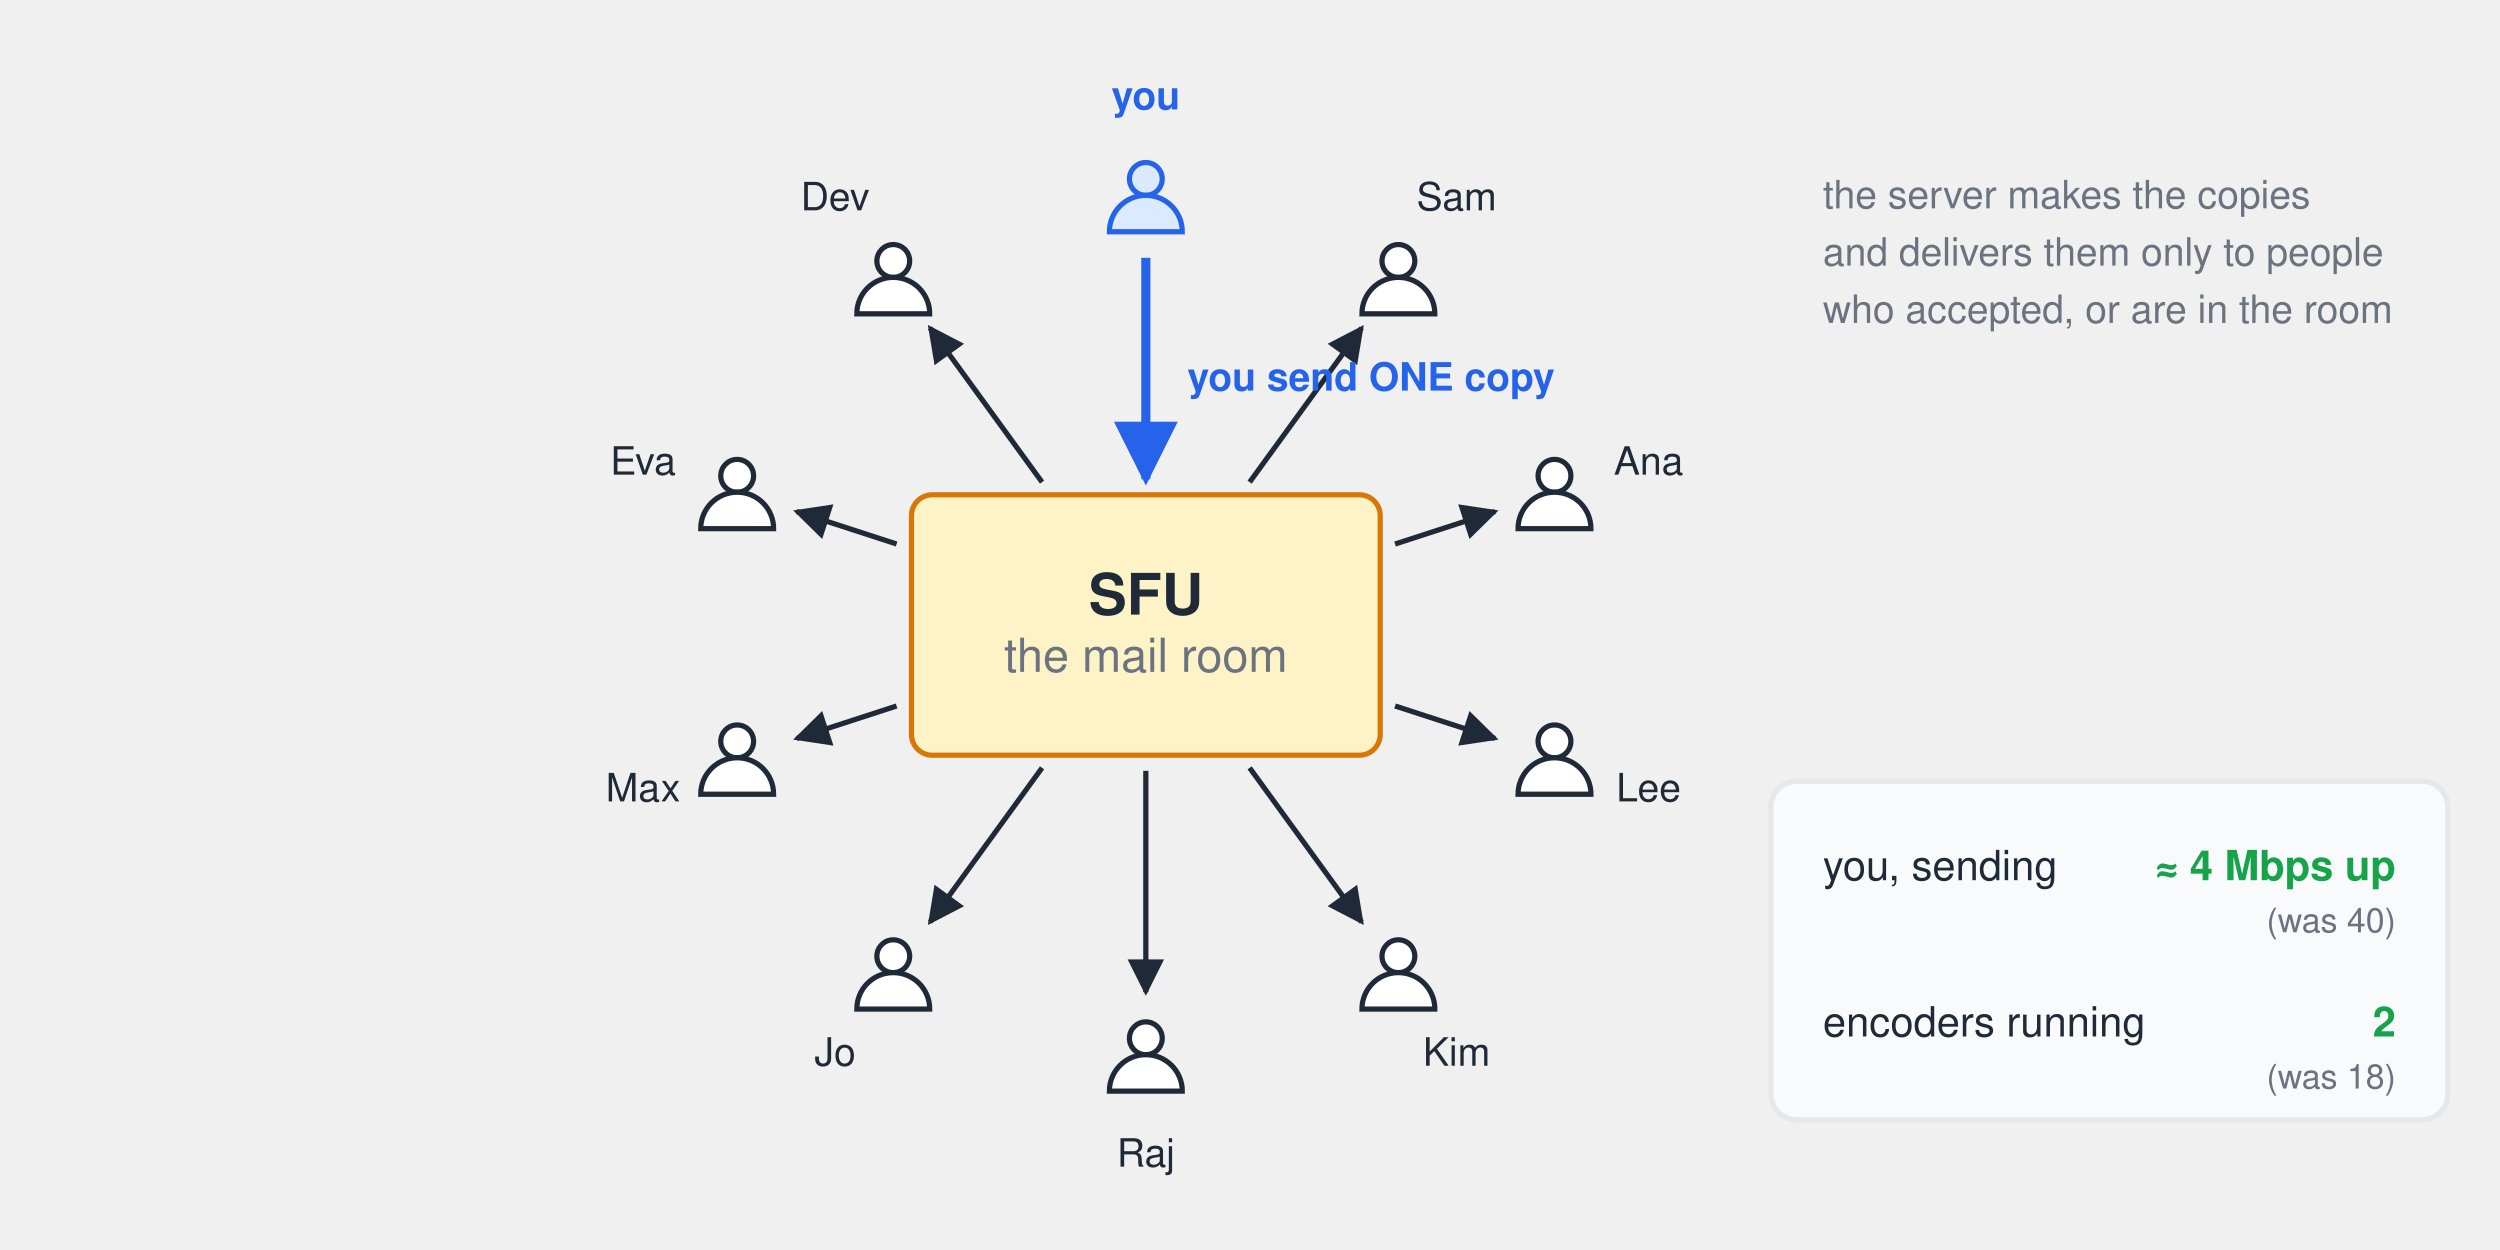
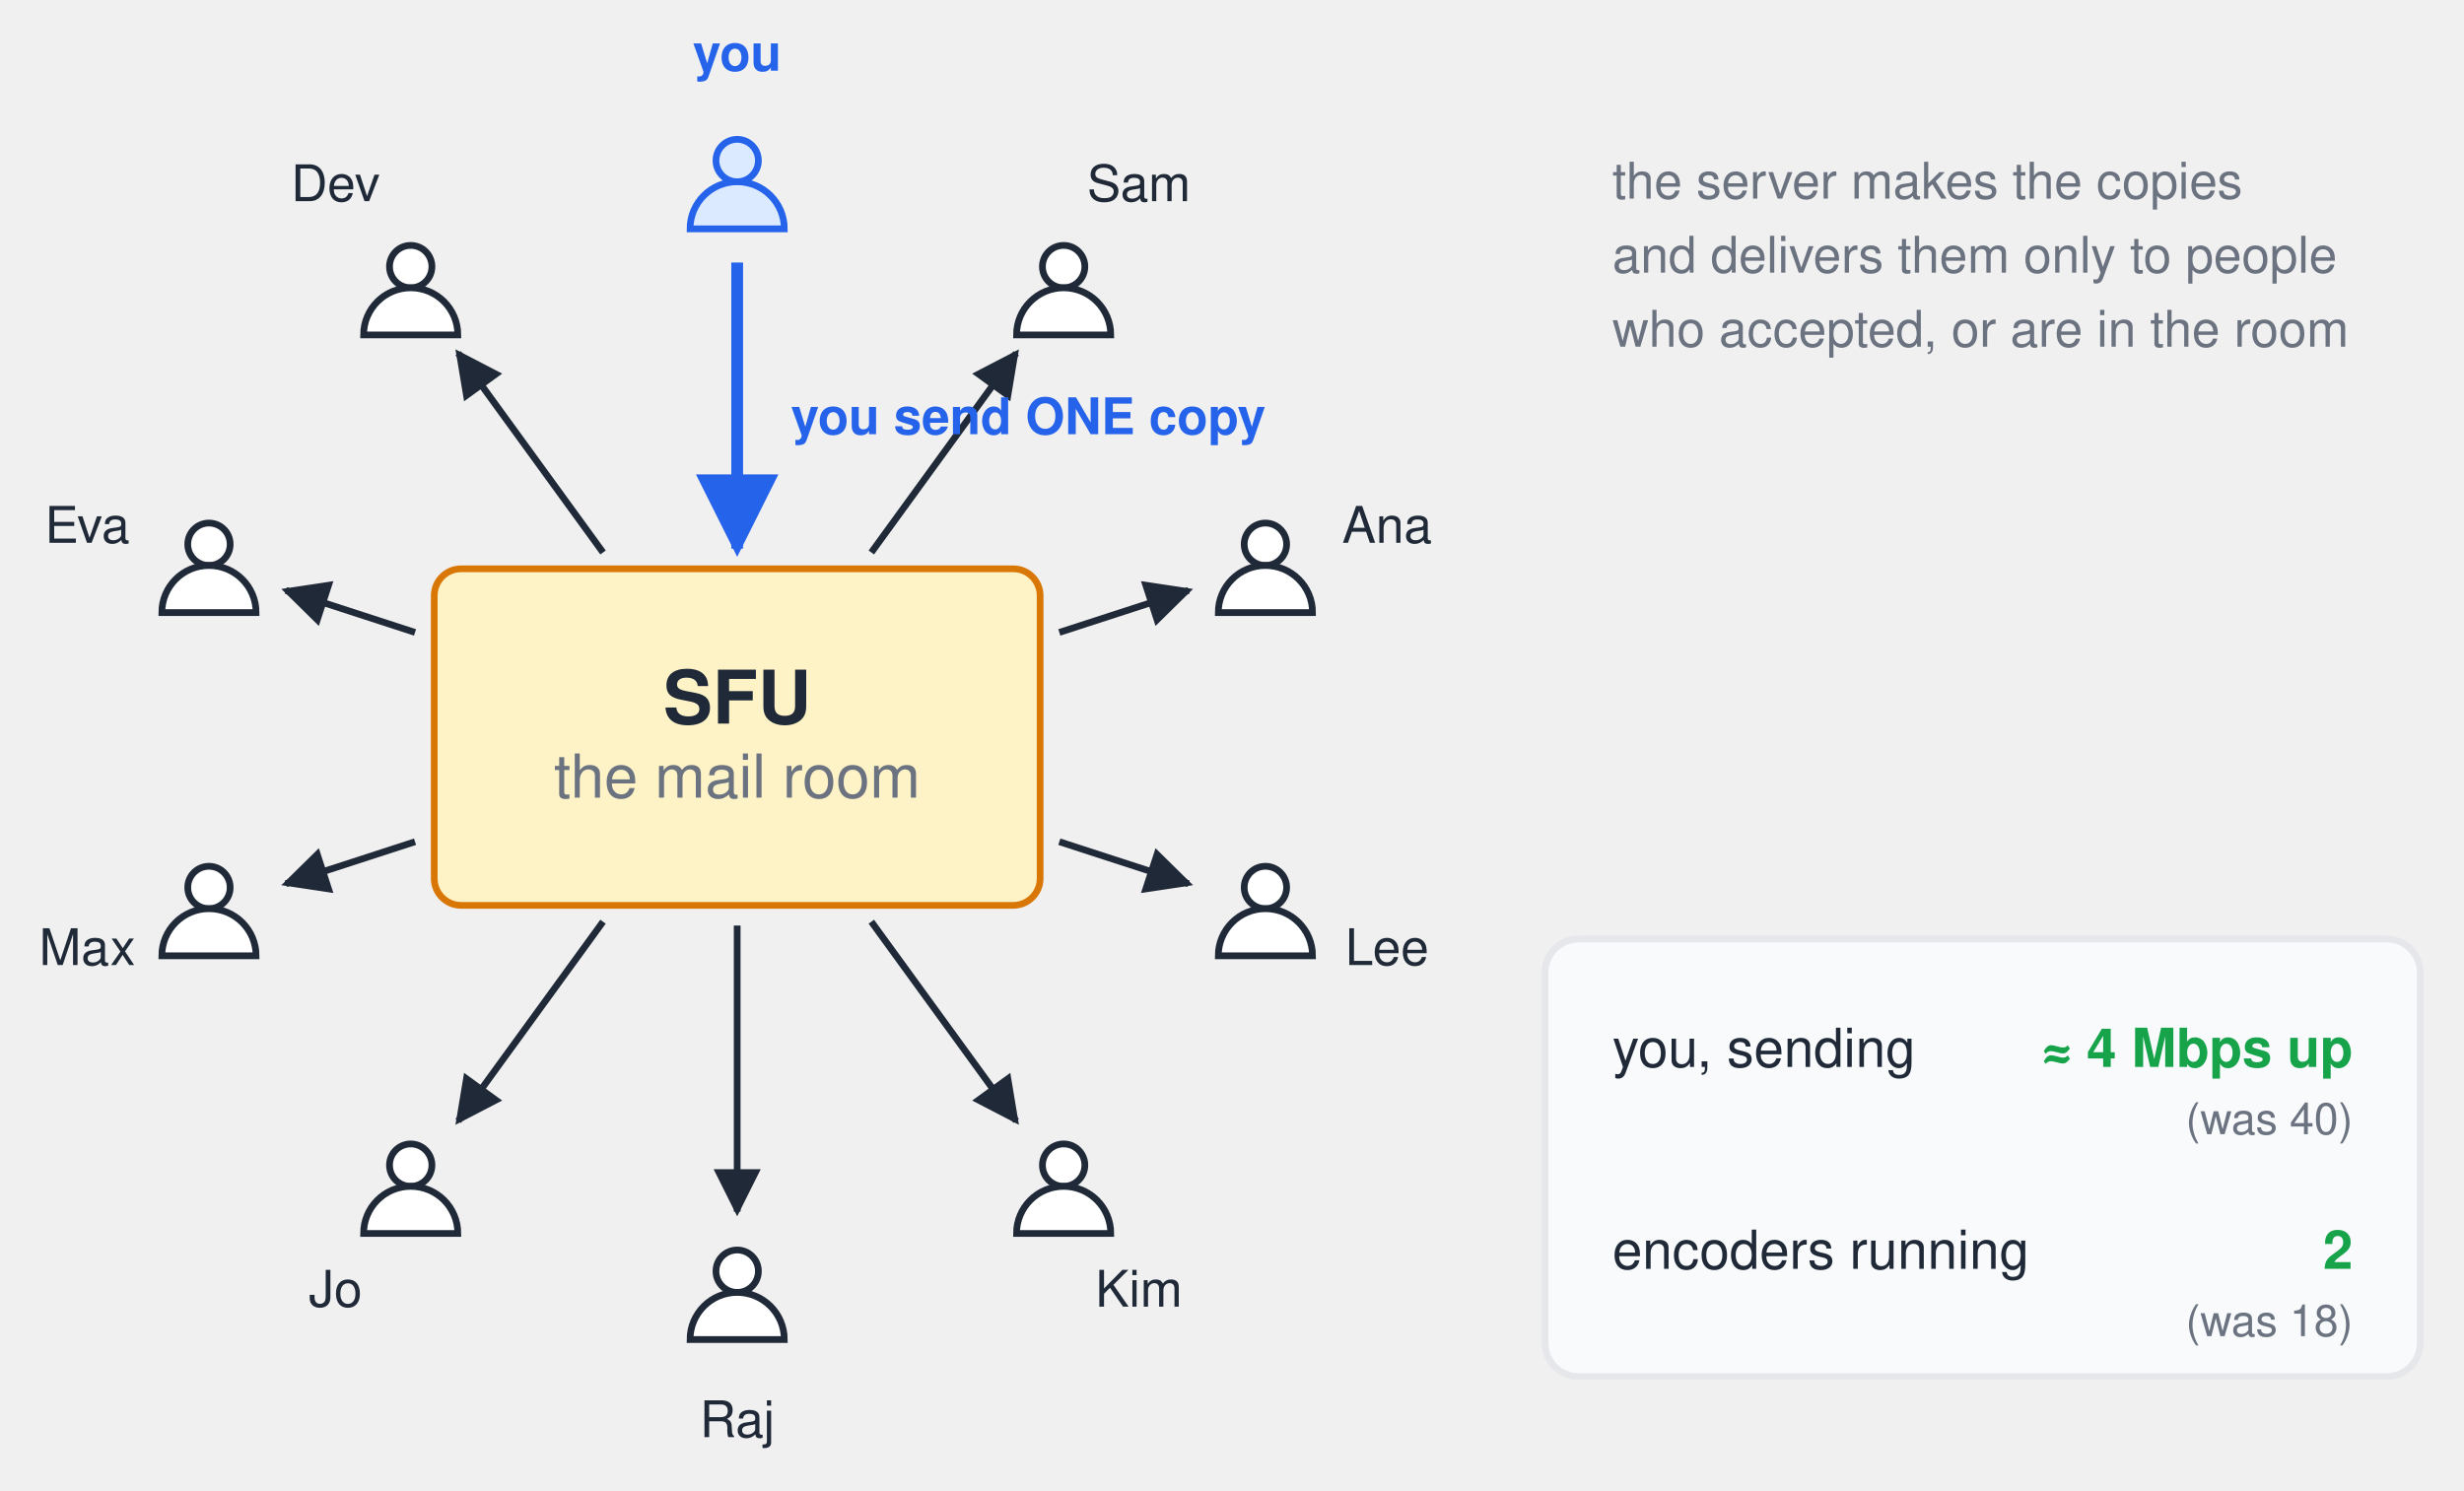
- <svg xmlns="http://www.w3.org/2000/svg" viewBox="0 0 960 480" width="960" height="480" font-family="Helvetica Neue, Helvetica, Arial, sans-serif">
+ <svg xmlns="http://www.w3.org/2000/svg" viewBox="221 21 732 443" width="732" height="443" font-family="Helvetica Neue, Helvetica, Arial, sans-serif">
  <defs>
    <marker id="arr" viewBox="0 0 10 10" refX="9" refY="5" markerWidth="7" markerHeight="7" orient="auto-start-reverse">
      <path d="M0 0L10 5L0 10z" fill="#1f2937" />
    </marker>
    <marker id="arrb" viewBox="0 0 10 10" refX="9" refY="5" markerWidth="7" markerHeight="7" orient="auto-start-reverse">
      <path d="M0 0L10 5L0 10z" fill="#2563eb" />
    </marker>
    <marker id="arrr" viewBox="0 0 10 10" refX="9" refY="5" markerWidth="7" markerHeight="7" orient="auto-start-reverse">
      <path d="M0 0L10 5L0 10z" fill="#dc2626" />
    </marker>
    <marker id="arrg" viewBox="0 0 10 10" refX="9" refY="5" markerWidth="7" markerHeight="7" orient="auto-start-reverse">
      <path d="M0 0L10 5L0 10z" fill="#16a34a" />
    </marker>
    <marker id="arra" viewBox="0 0 10 10" refX="9" refY="5" markerWidth="7" markerHeight="7" orient="auto-start-reverse">
      <path d="M0 0L10 5L0 10z" fill="#d97706" />
    </marker>
    <marker id="arrm" viewBox="0 0 10 10" refX="9" refY="5" markerWidth="7" markerHeight="7" orient="auto-start-reverse">
      <path d="M0 0L10 5L0 10z" fill="#6b7280" />
    </marker>
    <marker id="arrl" viewBox="0 0 10 10" refX="9" refY="5" markerWidth="7" markerHeight="7" orient="auto-start-reverse">
      <path d="M0 0L10 5L0 10z" fill="#cbd5e1" />
    </marker>
  </defs>
  <rect x="350" y="190" width="180" height="100" rx="8" fill="#fef3c7" stroke="#d97706" stroke-width="2" />
  <text x="440.0" y="236.0" font-size="22" fill="#1f2937" text-anchor="middle" font-weight="bold" font-style="normal">SFU</text>
  <text x="440.0" y="258.0" font-size="18" fill="#6b7280" text-anchor="middle" font-weight="normal" font-style="normal">the mail room</text>
  <circle cx="440.0" cy="68.7" r="6.3" fill="#dbeafe" stroke="#2563eb" stroke-width="2" />
  <path d="M426.0 89.0 a14 14 0 0 1 28 0 z" fill="#dbeafe" stroke="#2563eb" stroke-width="2" />
  <text x="440.0" y="42.0" font-size="15" fill="#2563eb" text-anchor="middle" font-weight="bold" font-style="normal">you</text>
  <line x1="440.0" y1="99.0" x2="440.0" y2="184.0" stroke="#2563eb" stroke-width="3.5" marker-end="url(#arrb)" />
  <circle cx="536.985" cy="100.212" r="6.3" fill="white" stroke="#1f2937" stroke-width="2" />
  <path d="M522.985 120.512 a14 14 0 0 1 28 0 z" fill="white" stroke="#1f2937" stroke-width="2" />
  <text x="559.32" y="80.77" font-size="15" fill="#1f2937" text-anchor="middle" font-weight="normal" font-style="normal">Sam</text>
  <line x1="479.854" y1="185.146" x2="522.878" y2="125.929" stroke="#1f2937" stroke-width="2" marker-end="url(#arr)" />
  <circle cx="596.924" cy="182.712" r="6.3" fill="white" stroke="#1f2937" stroke-width="2" />
  <path d="M582.924 203.012 a14 14 0 0 1 28 0 z" fill="white" stroke="#1f2937" stroke-width="2" />
  <text x="633.064" y="182.27" font-size="15" fill="#1f2937" text-anchor="middle" font-weight="normal" font-style="normal">Ana</text>
  <line x1="535.706" y1="208.903" x2="574.099" y2="196.429" stroke="#1f2937" stroke-width="2" marker-end="url(#arr)" />
  <circle cx="596.924" cy="284.688" r="6.3" fill="white" stroke="#1f2937" stroke-width="2" />
  <path d="M582.924 304.988 a14 14 0 0 1 28 0 z" fill="white" stroke="#1f2937" stroke-width="2" />
  <text x="633.064" y="307.73" font-size="15" fill="#1f2937" text-anchor="middle" font-weight="normal" font-style="normal">Lee</text>
  <line x1="535.706" y1="271.097" x2="574.099" y2="283.571" stroke="#1f2937" stroke-width="2" marker-end="url(#arr)" />
  <circle cx="536.985" cy="367.188" r="6.3" fill="white" stroke="#1f2937" stroke-width="2" />
  <path d="M522.985 387.488 a14 14 0 0 1 28 0 z" fill="white" stroke="#1f2937" stroke-width="2" />
  <text x="559.32" y="409.23" font-size="15" fill="#1f2937" text-anchor="middle" font-weight="normal" font-style="normal">Kim</text>
  <line x1="479.854" y1="294.854" x2="522.878" y2="354.071" stroke="#1f2937" stroke-width="2" marker-end="url(#arr)" />
  <circle cx="440.0" cy="398.7" r="6.3" fill="white" stroke="#1f2937" stroke-width="2" />
  <path d="M426.0 419.0 a14 14 0 0 1 28 0 z" fill="white" stroke="#1f2937" stroke-width="2" />
  <text x="440.0" y="448.0" font-size="15" fill="#1f2937" text-anchor="middle" font-weight="normal" font-style="normal">Raj</text>
  <line x1="440.0" y1="296.0" x2="440.0" y2="381.0" stroke="#1f2937" stroke-width="2" marker-end="url(#arr)" />
  <circle cx="343.015" cy="367.188" r="6.3" fill="white" stroke="#1f2937" stroke-width="2" />
  <path d="M329.015 387.488 a14 14 0 0 1 28 0 z" fill="white" stroke="#1f2937" stroke-width="2" />
  <text x="320.68" y="409.23" font-size="15" fill="#1f2937" text-anchor="middle" font-weight="normal" font-style="normal">Jo</text>
  <line x1="400.146" y1="294.854" x2="357.122" y2="354.071" stroke="#1f2937" stroke-width="2" marker-end="url(#arr)" />
  <circle cx="283.076" cy="284.688" r="6.3" fill="white" stroke="#1f2937" stroke-width="2" />
  <path d="M269.076 304.988 a14 14 0 0 1 28 0 z" fill="white" stroke="#1f2937" stroke-width="2" />
  <text x="246.936" y="307.73" font-size="15" fill="#1f2937" text-anchor="middle" font-weight="normal" font-style="normal">Max</text>
  <line x1="344.294" y1="271.097" x2="305.901" y2="283.571" stroke="#1f2937" stroke-width="2" marker-end="url(#arr)" />
  <circle cx="283.076" cy="182.712" r="6.3" fill="white" stroke="#1f2937" stroke-width="2" />
  <path d="M269.076 203.012 a14 14 0 0 1 28 0 z" fill="white" stroke="#1f2937" stroke-width="2" />
  <text x="246.936" y="182.27" font-size="15" fill="#1f2937" text-anchor="middle" font-weight="normal" font-style="normal">Eva</text>
  <line x1="344.294" y1="208.903" x2="305.901" y2="196.429" stroke="#1f2937" stroke-width="2" marker-end="url(#arr)" />
  <circle cx="343.015" cy="100.212" r="6.3" fill="white" stroke="#1f2937" stroke-width="2" />
  <path d="M329.015 120.512 a14 14 0 0 1 28 0 z" fill="white" stroke="#1f2937" stroke-width="2" />
  <text x="320.68" y="80.77" font-size="15" fill="#1f2937" text-anchor="middle" font-weight="normal" font-style="normal">Dev</text>
  <line x1="400.146" y1="185.146" x2="357.122" y2="125.929" stroke="#1f2937" stroke-width="2" marker-end="url(#arr)" />
  <text x="456" y="150" font-size="15" fill="#2563eb" text-anchor="start" font-weight="bold" font-style="normal">you send ONE copy</text>
  <text x="700" y="80" font-size="15" fill="#6b7280" text-anchor="start" font-weight="normal" font-style="normal">the server makes the copies</text>
  <text x="700" y="102" font-size="15" fill="#6b7280" text-anchor="start" font-weight="normal" font-style="normal">and delivers them only to people</text>
  <text x="700" y="124" font-size="15" fill="#6b7280" text-anchor="start" font-weight="normal" font-style="normal">who accepted, or are in the room</text>
  <rect x="680" y="300" width="260" height="130" rx="10" fill="#f8fafc" stroke="#e5e7eb" stroke-width="2" />
  <text x="700" y="338" font-size="16" fill="#1f2937" text-anchor="start" font-weight="normal" font-style="normal">you, sending</text>
  <text x="920" y="338" font-size="16" fill="#16a34a" text-anchor="end" font-weight="bold" font-style="normal">≈ 4 Mbps up</text>
  <text x="920" y="358" font-size="13" fill="#6b7280" text-anchor="end" font-weight="normal" font-style="normal">(was 40)</text>
  <text x="700" y="398" font-size="16" fill="#1f2937" text-anchor="start" font-weight="normal" font-style="normal">encoders running</text>
  <text x="920" y="398" font-size="16" fill="#16a34a" text-anchor="end" font-weight="bold" font-style="normal">2</text>
  <text x="920" y="418" font-size="13" fill="#6b7280" text-anchor="end" font-weight="normal" font-style="normal">(was 18)</text>
</svg>
